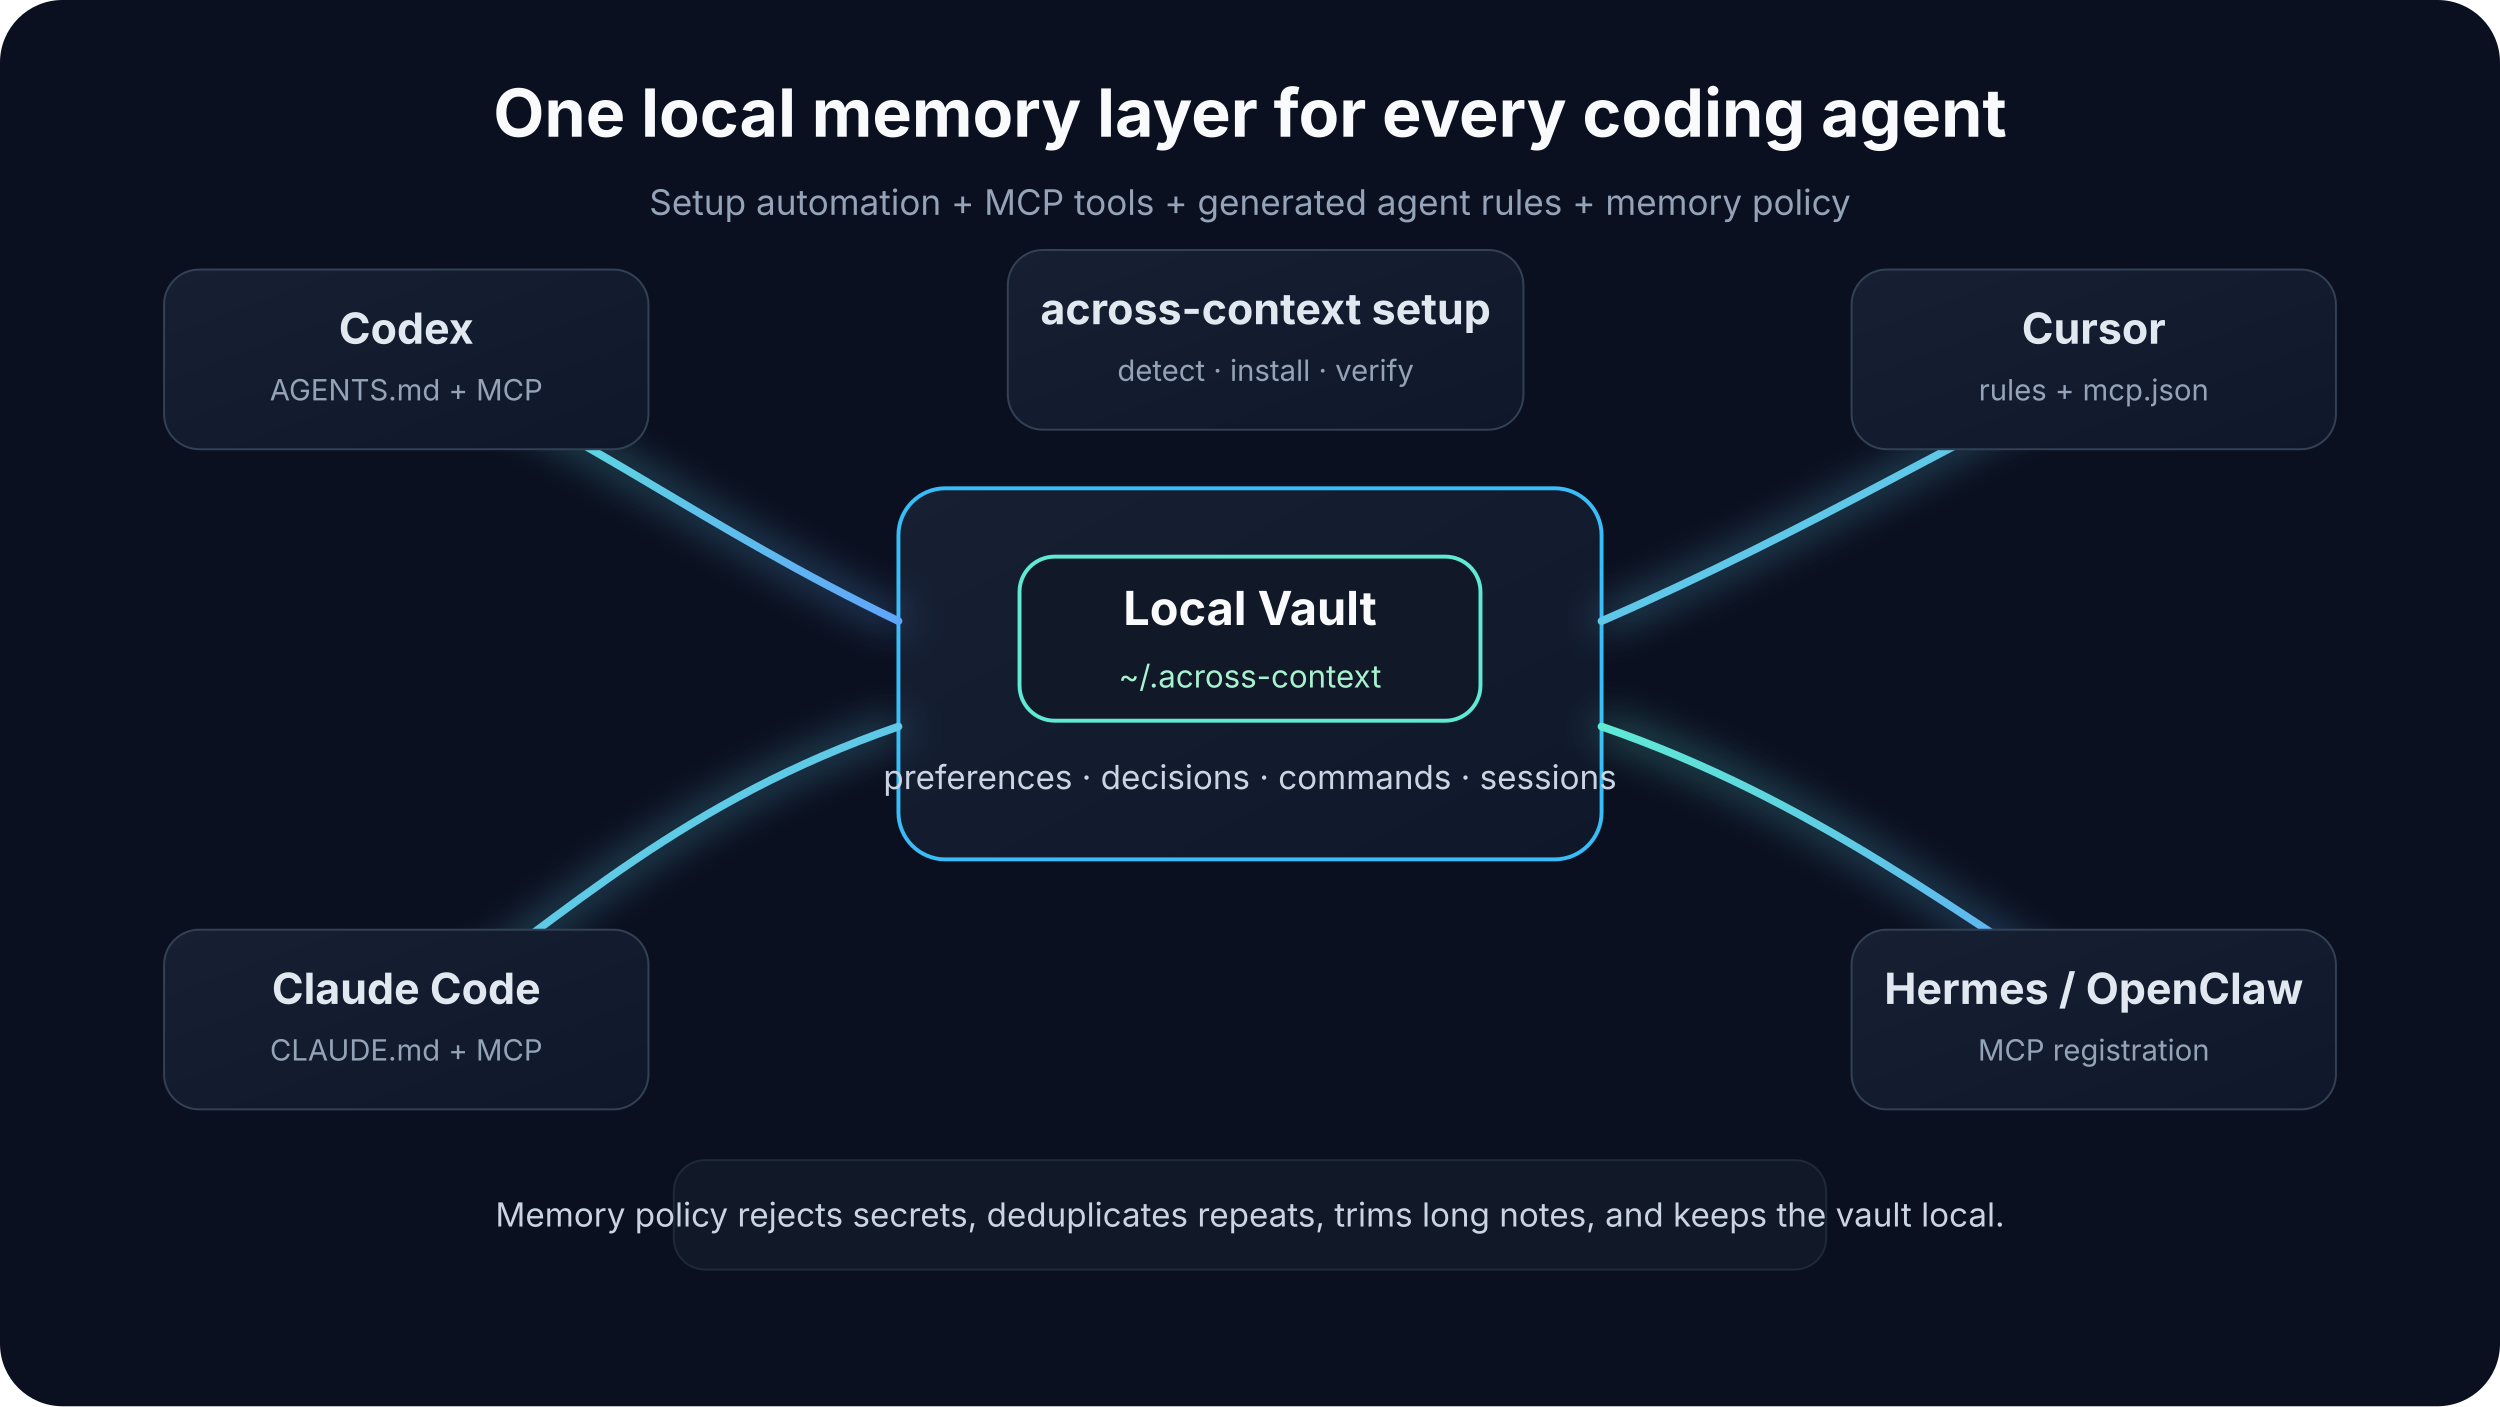
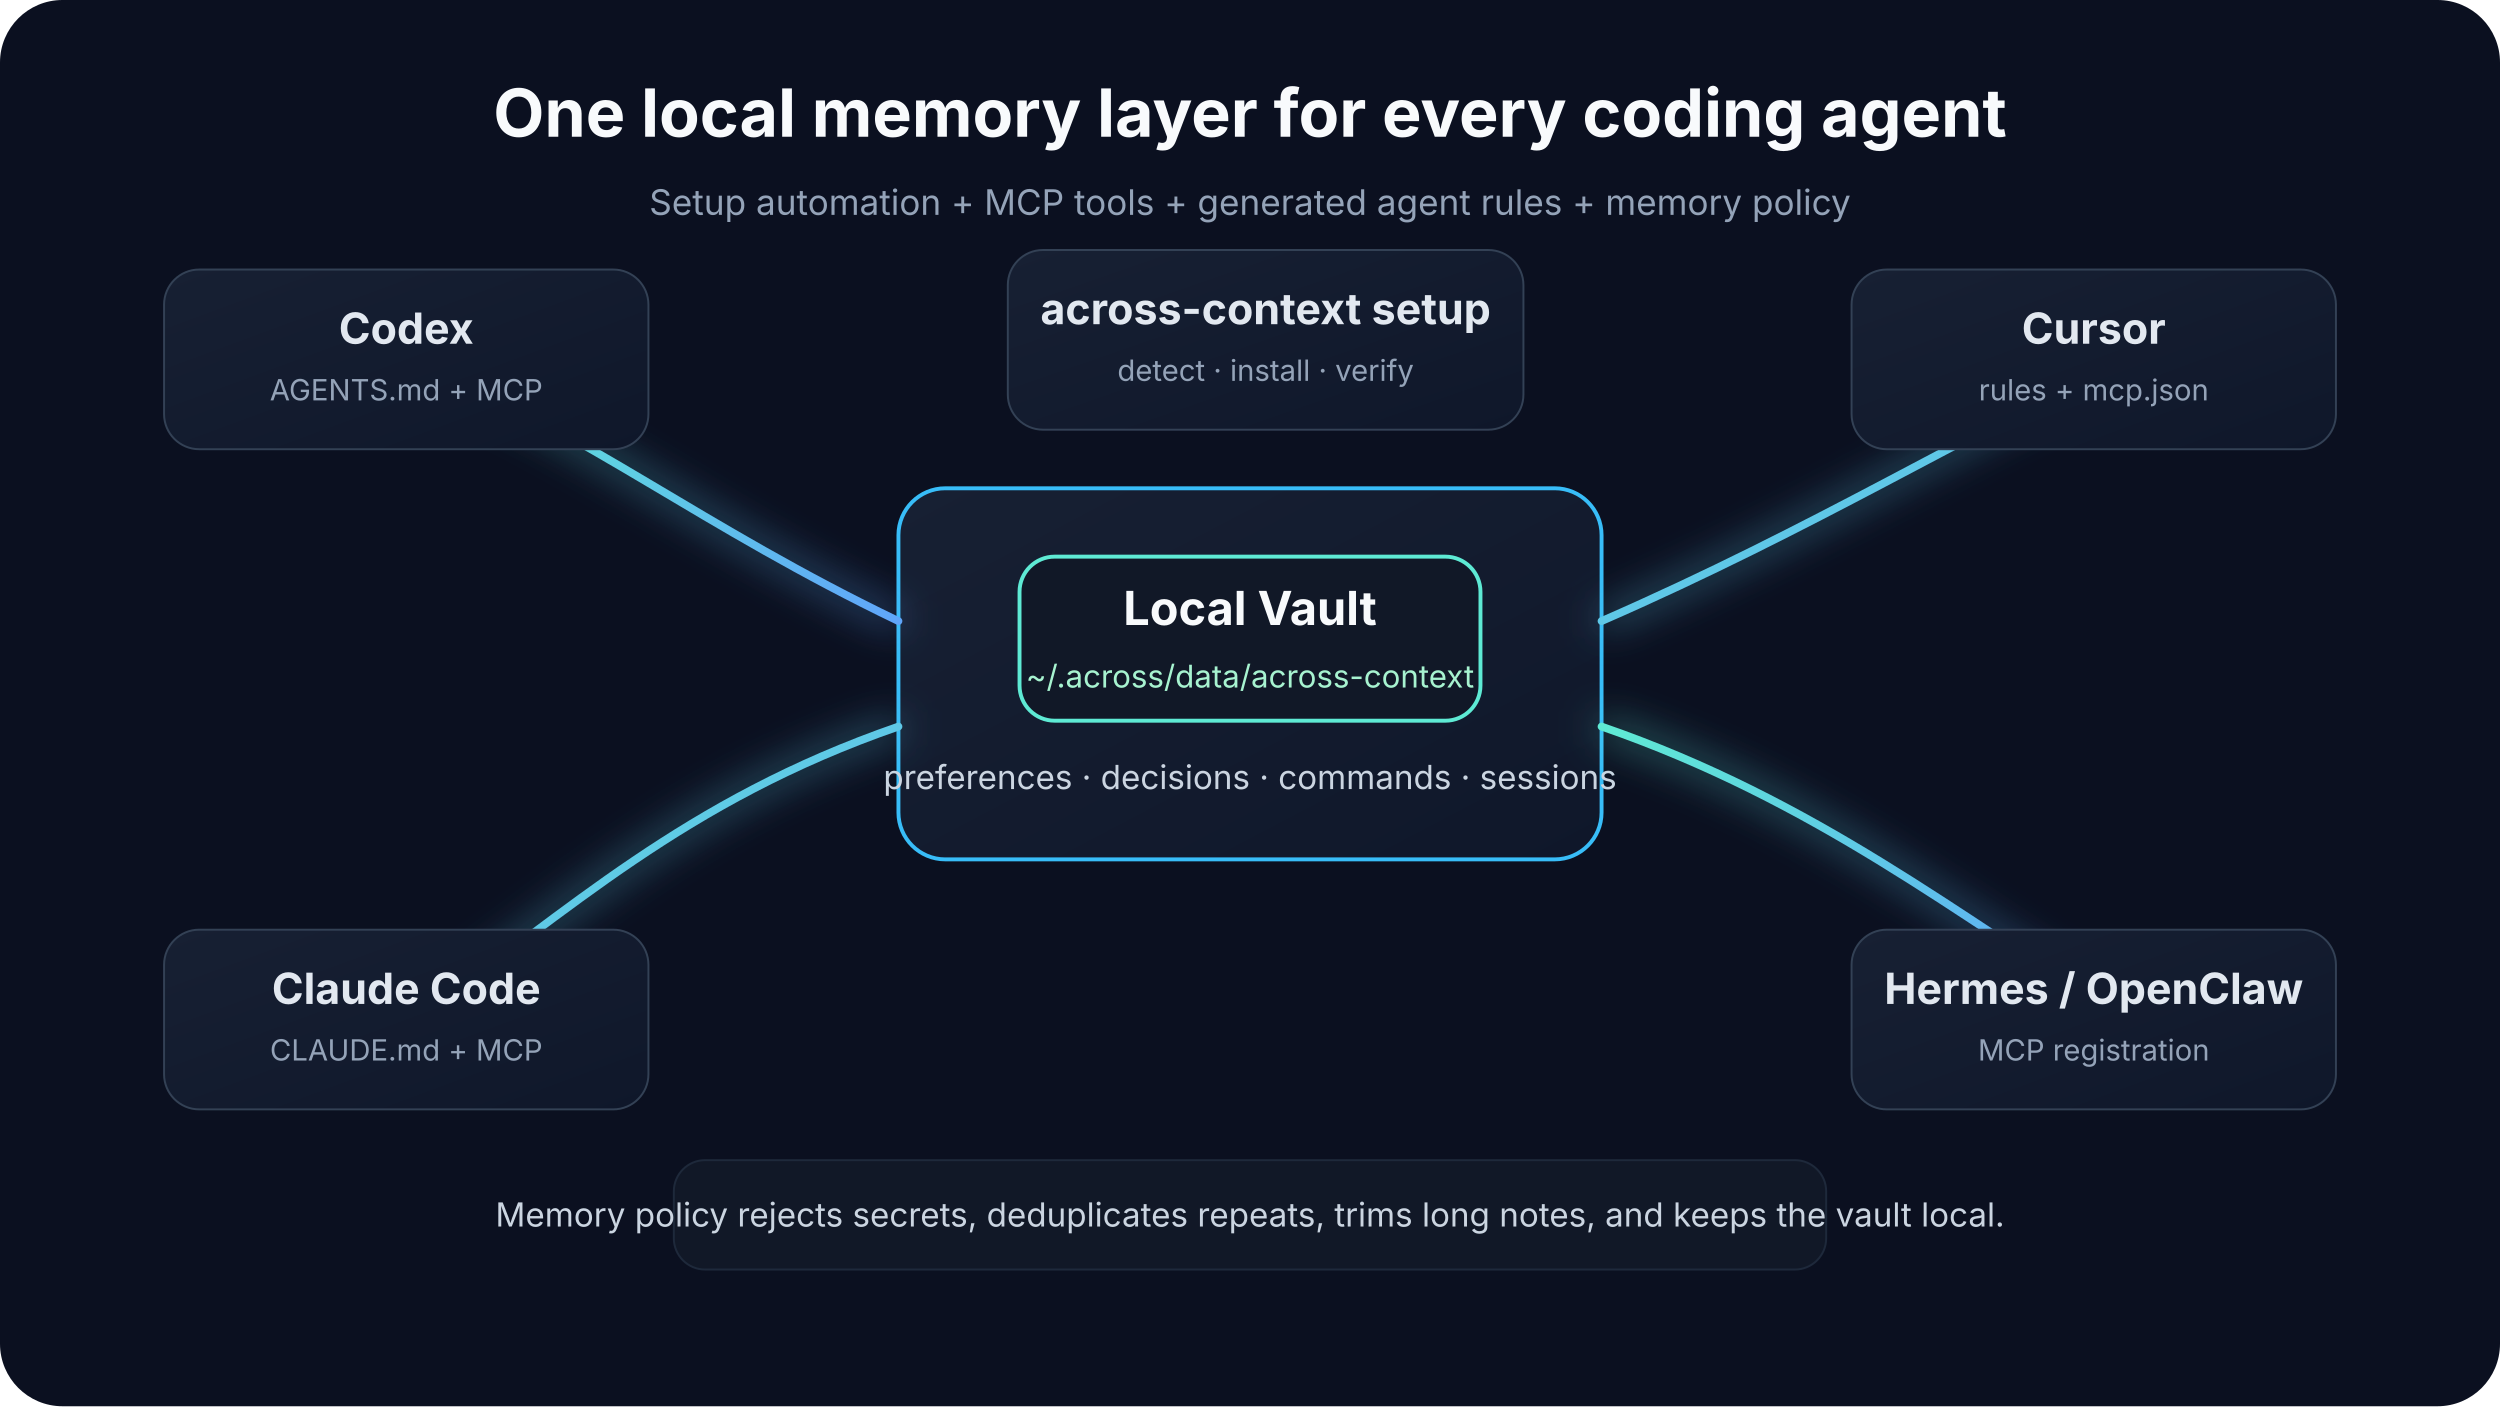
<svg xmlns="http://www.w3.org/2000/svg" width="1280" height="720" viewBox="0 0 1280 720" fill="none" role="img" aria-labelledby="title desc">
  <rect width="1280" height="720" rx="32" fill="#0B1020" />
  <defs>
    <linearGradient id="card" x1="0" y1="0" x2="1" y2="1">
      <stop stop-color="#172033" />
      <stop offset="1" stop-color="#0F172A" />
    </linearGradient>
    <linearGradient id="accent" x1="0" y1="0" x2="1" y2="1">
      <stop stop-color="#5EEAD4" />
      <stop offset="1" stop-color="#60A5FA" />
    </linearGradient>
    <filter id="glow" x="-30%" y="-30%" width="160%" height="160%">
      <feGaussianBlur stdDeviation="10" result="blur" />
      <feMerge>
        <feMergeNode in="blur" />
        <feMergeNode in="SourceGraphic" />
      </feMerge>
    </filter>
  </defs>
  <text x="640" y="70" text-anchor="middle" font-family="Inter, Arial, sans-serif" font-size="34" font-weight="700" fill="#F8FAFC">One local memory layer for every coding agent</text>
  <text x="640" y="110" text-anchor="middle" font-family="Inter, Arial, sans-serif" font-size="18" fill="#94A3B8">Setup automation + MCP tools + generated agent rules + memory policy</text>
  <rect x="460" y="250" width="360" height="190" rx="24" fill="url(#card)" stroke="#38BDF8" stroke-width="2" />
  <rect x="522" y="285" width="236" height="84" rx="18" fill="#111827" stroke="#5EEAD4" stroke-width="2" />
  <text x="640" y="320" text-anchor="middle" font-family="Inter, Arial, sans-serif" font-size="24" font-weight="700" fill="#F8FAFC">Local Vault</text>
-   <text x="640" y="352" text-anchor="middle" font-family="Inter, Arial, sans-serif" font-size="16" fill="#A7F3D0">~/.across-context</text>
+   <text x="640" y="352" text-anchor="middle" font-family="Inter, Arial, sans-serif" font-size="16" fill="#A7F3D0">~/.across/data/across-context</text>
  <text x="640" y="404" text-anchor="middle" font-family="Inter, Arial, sans-serif" font-size="17" fill="#CBD5E1">preferences · decisions · commands · sessions</text>
  <g filter="url(#glow)" stroke="url(#accent)" stroke-width="4" stroke-linecap="round">
    <path d="M460 318 C360 270 298 220 222 190" />
    <path d="M460 372 C350 410 290 468 218 518" />
    <path d="M820 318 C930 270 1010 220 1078 190" />
    <path d="M820 372 C930 410 1004 470 1082 518" />
    <path d="M640 250 C640 205 640 180 640 148" />
  </g>
  <g font-family="Inter, Arial, sans-serif">
    <rect x="84" y="138" width="248" height="92" rx="18" fill="url(#card)" stroke="#334155" />
    <text x="208" y="176" text-anchor="middle" font-size="22" font-weight="700" fill="#E2E8F0">Codex</text>
    <text x="208" y="205" text-anchor="middle" font-size="15" fill="#94A3B8">AGENTS.md + MCP</text>
    <rect x="84" y="476" width="248" height="92" rx="18" fill="url(#card)" stroke="#334155" />
    <text x="208" y="514" text-anchor="middle" font-size="22" font-weight="700" fill="#E2E8F0">Claude Code</text>
    <text x="208" y="543" text-anchor="middle" font-size="15" fill="#94A3B8">CLAUDE.md + MCP</text>
    <rect x="516" y="128" width="264" height="92" rx="18" fill="url(#card)" stroke="#334155" />
    <text x="648" y="166" text-anchor="middle" font-size="22" font-weight="700" fill="#E2E8F0">across-context setup</text>
    <text x="648" y="195" text-anchor="middle" font-size="15" fill="#94A3B8">detect · install · verify</text>
    <rect x="948" y="138" width="248" height="92" rx="18" fill="url(#card)" stroke="#334155" />
    <text x="1072" y="176" text-anchor="middle" font-size="22" font-weight="700" fill="#E2E8F0">Cursor</text>
    <text x="1072" y="205" text-anchor="middle" font-size="15" fill="#94A3B8">rules + mcp.json</text>
    <rect x="948" y="476" width="248" height="92" rx="18" fill="url(#card)" stroke="#334155" />
    <text x="1072" y="514" text-anchor="middle" font-size="22" font-weight="700" fill="#E2E8F0">Hermes / OpenClaw</text>
    <text x="1072" y="543" text-anchor="middle" font-size="15" fill="#94A3B8">MCP registration</text>
  </g>
  <rect x="345" y="594" width="590" height="56" rx="16" fill="#111827" stroke="#1E293B" />
  <text x="640" y="628" text-anchor="middle" font-family="Inter, Arial, sans-serif" font-size="17" fill="#CBD5E1">Memory policy rejects secrets, deduplicates repeats, trims long notes, and keeps the vault local.</text>
</svg>
